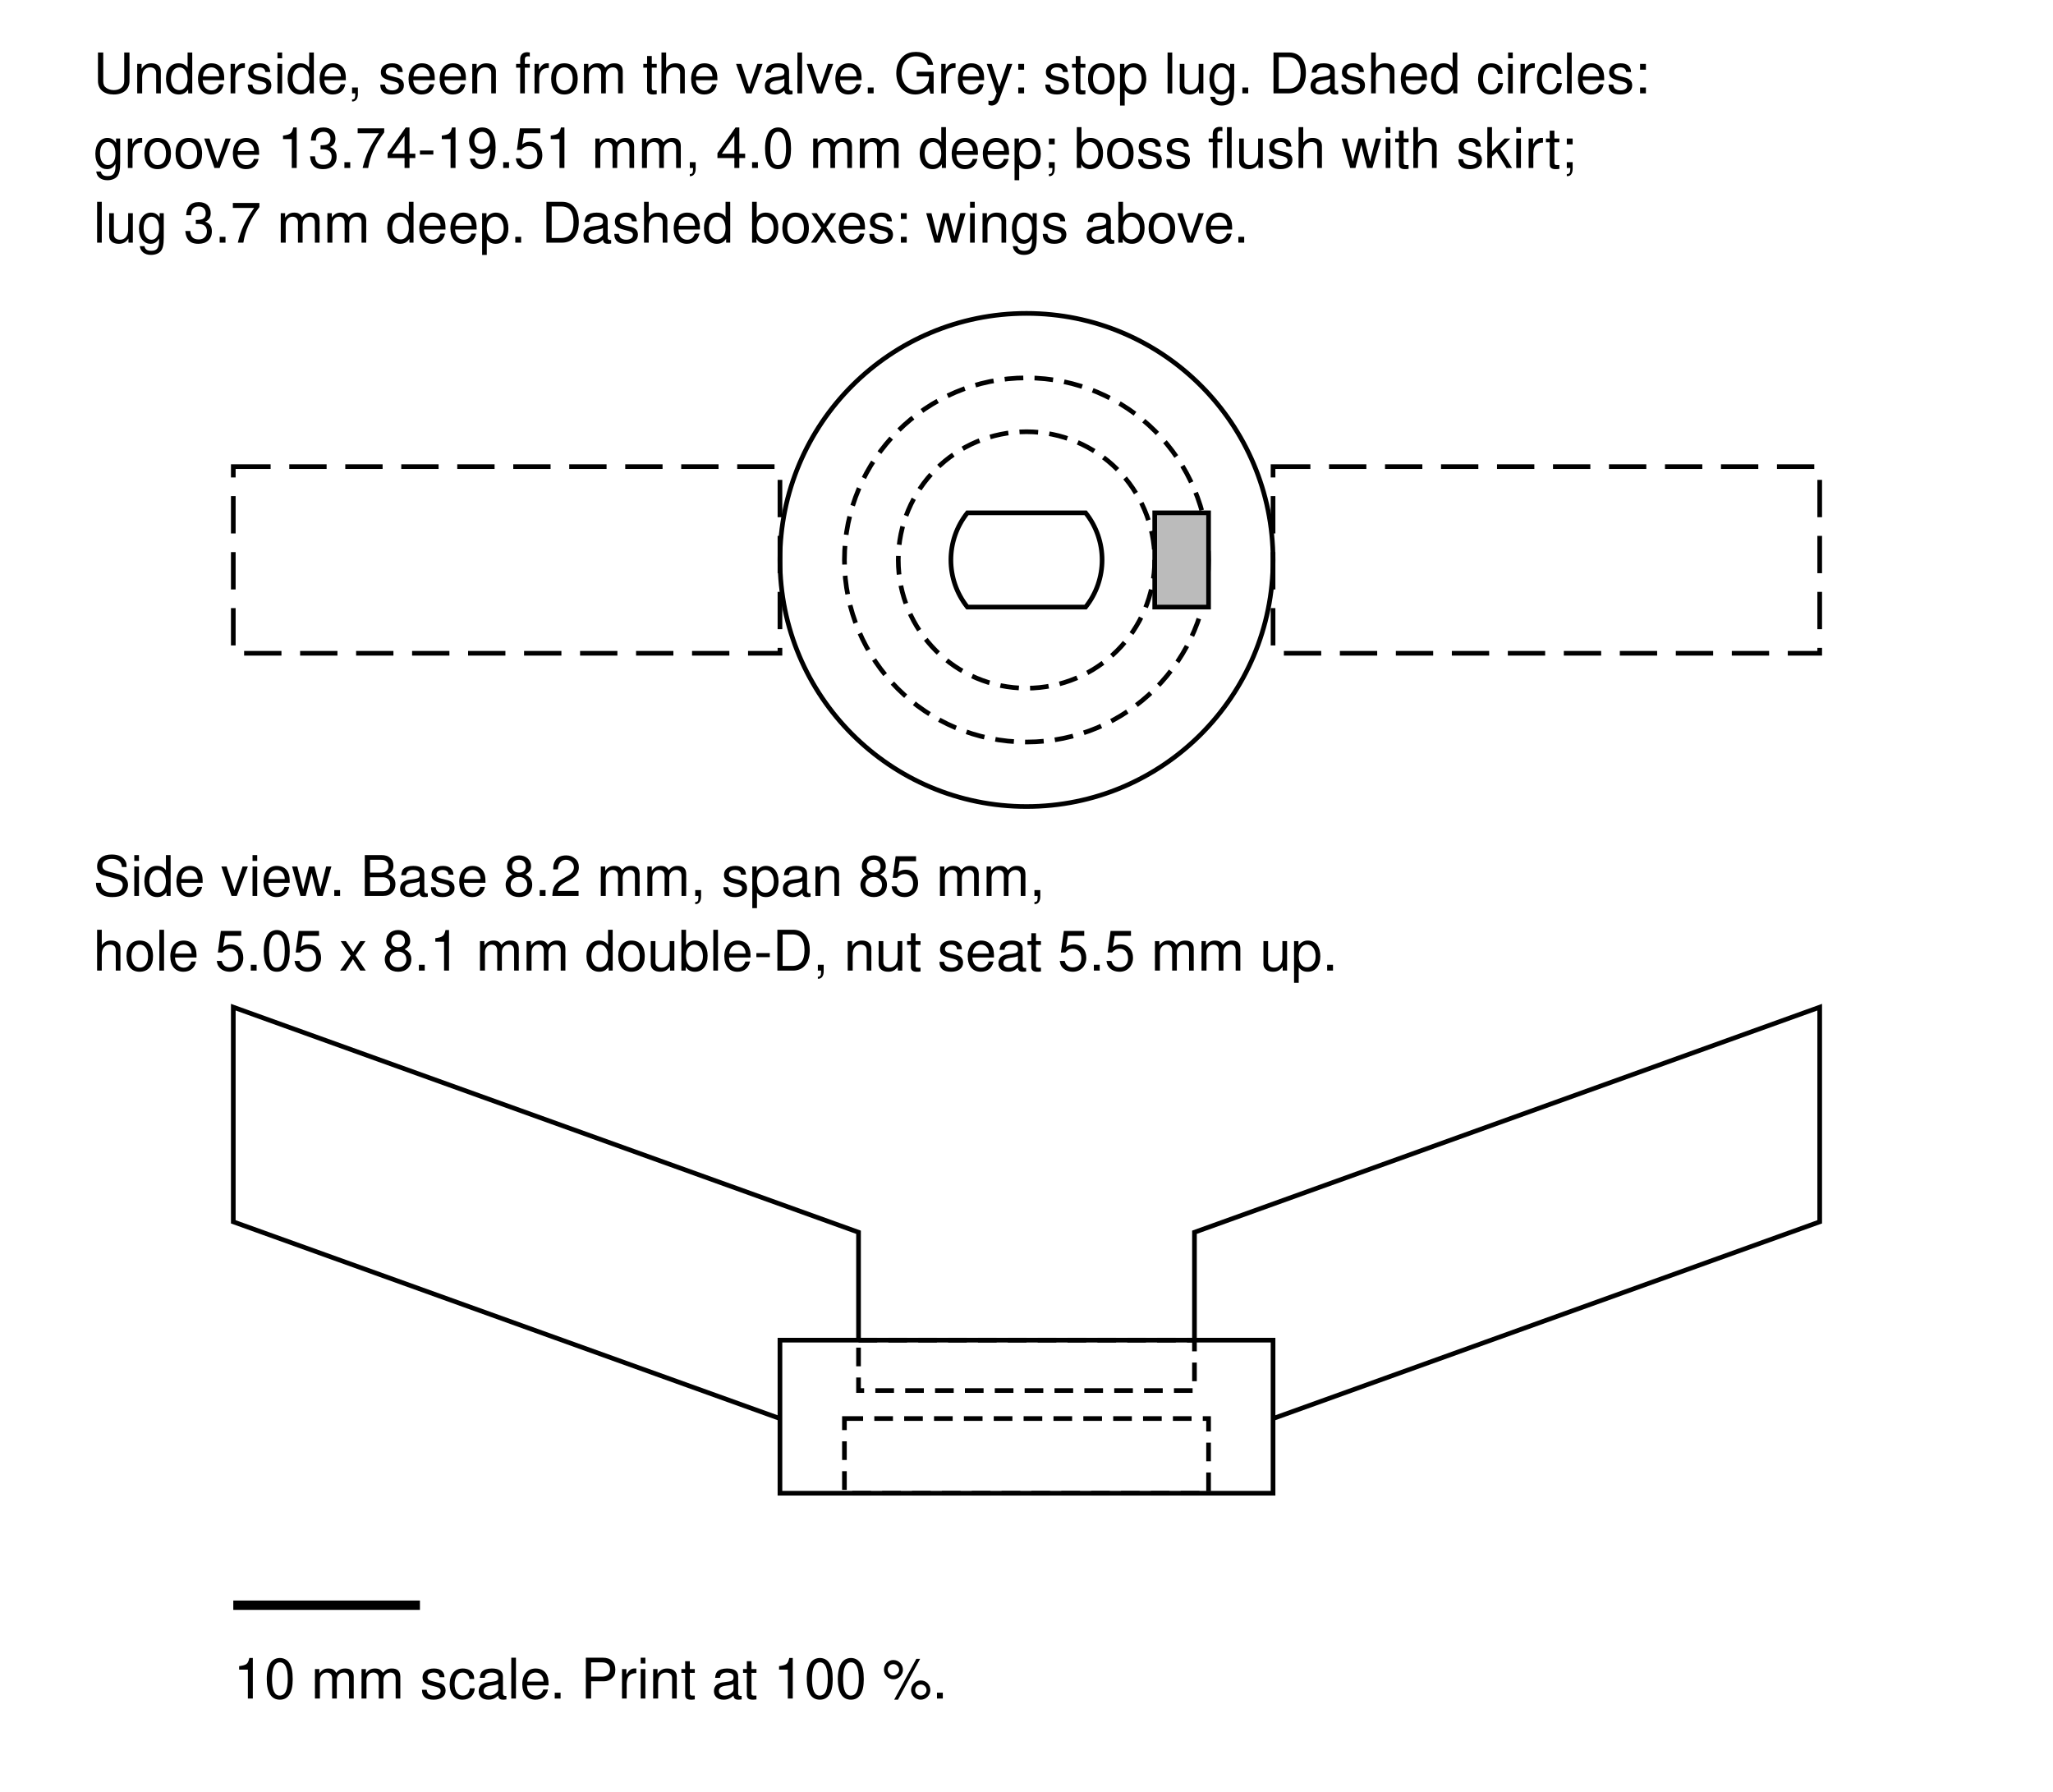
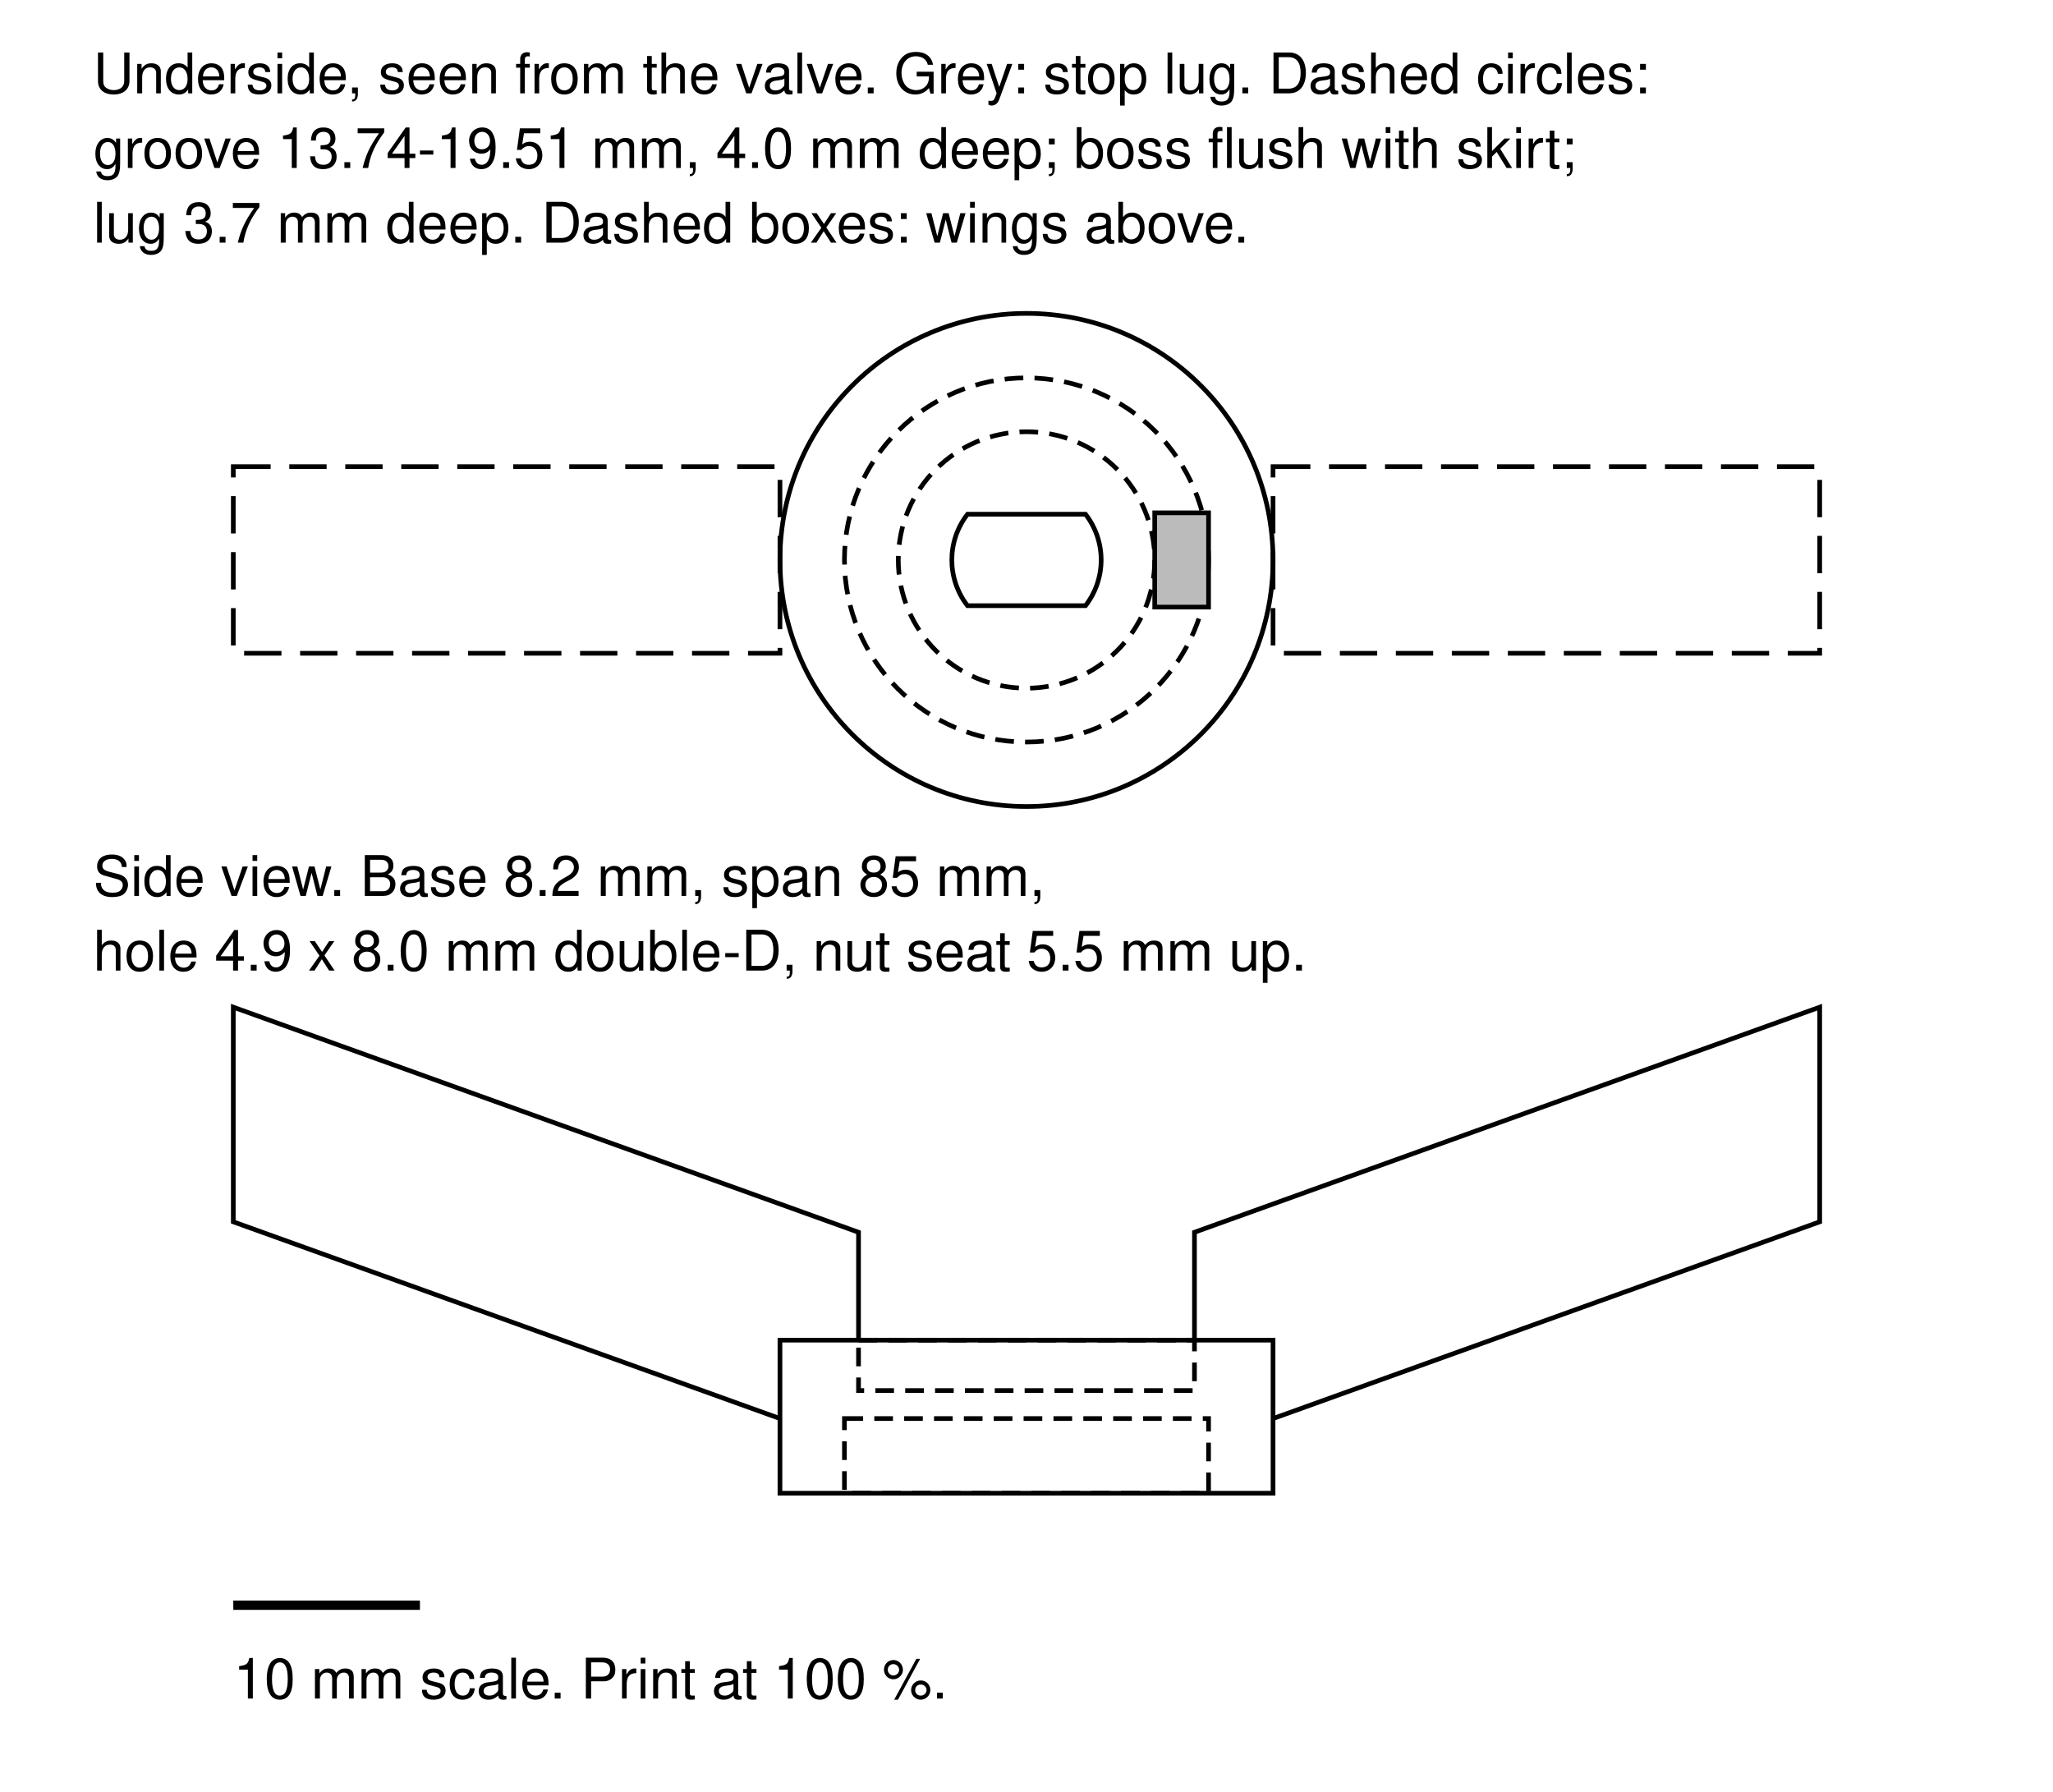
<svg xmlns="http://www.w3.org/2000/svg" width="110.0mm" height="96.0mm" viewBox="0 0 110.0 96.0">
  <g fill="none" stroke="#000" stroke-width="0.25">
    <circle cx="55.0" cy="30.0" r="13.21" />
    <circle cx="55.0" cy="30.0" r="9.755" stroke-dasharray="1,0.6" />
    <circle cx="55.0" cy="30.0" r="6.87" stroke-dasharray="1,0.6" />
    <rect x="61.87" y="27.475" width="2.885" height="5.05" fill="#bbb" />
-     <path d="M51.833,27.475 L58.167,27.475 A4.05,4.05 0 0 1 58.167,32.525 L51.833,32.525 A4.05,4.05 0 0 1 51.833,27.475 Z" />
+     <path d="M51.838,27.55 L58.162,27.55 A4.0,4.0 0 0 1 58.162,32.45 L51.838,32.45 A4.0,4.0 0 0 1 51.838,27.55 Z" />
    <rect x="68.21" y="25.0" width="29.29" height="10.0" stroke-dasharray="2,1" />
    <rect x="12.5" y="25.0" width="29.29" height="10.0" stroke-dasharray="2,1" />
    <rect x="41.79" y="71.8" width="26.42" height="8.2" />
    <rect x="46.0" y="71.8" width="18.0" height="2.7" stroke-dasharray="1,0.6" />
    <rect x="45.245" y="76.0" width="19.51" height="4.0" stroke-dasharray="1,0.6" />
    <polyline points="68.21,76.00 97.50,65.46 97.50,53.96 64.00,66.02 64.00,71.80" />
    <polyline points="41.79,76.00 12.50,65.46 12.50,53.96 46.00,66.02 46.00,71.80" />
    <line x1="12.5" y1="86.0" x2="22.5" y2="86.0" stroke-width="0.5" />
    <text x="12.5" y="91.0" font-size="3" font-family="Helvetica" stroke="none" fill="#000">10 mm scale. Print at 100 %.</text>
    <text x="5" y="5" font-size="3" font-family="Helvetica" stroke="none" fill="#000">Underside, seen from the valve. Grey: stop lug. Dashed circles:</text>
    <text x="5" y="9" font-size="3" font-family="Helvetica" stroke="none" fill="#000">groove 13.74-19.51 mm, 4.0 mm deep; boss flush with skirt;</text>
    <text x="5" y="13" font-size="3" font-family="Helvetica" stroke="none" fill="#000">lug 3.7 mm deep. Dashed boxes: wings above.</text>
    <text x="5" y="48.0" font-size="3" font-family="Helvetica" stroke="none" fill="#000">Side view. Base 8.2 mm, span 85 mm,</text>
-     <text x="5" y="52.0" font-size="3" font-family="Helvetica" stroke="none" fill="#000">hole 5.05 x 8.1 mm double-D, nut seat 5.5 mm up.</text>
+     <text x="5" y="52.0" font-size="3" font-family="Helvetica" stroke="none" fill="#000">hole 4.9 x 8.0 mm double-D, nut seat 5.5 mm up.</text>
  </g>
</svg>
